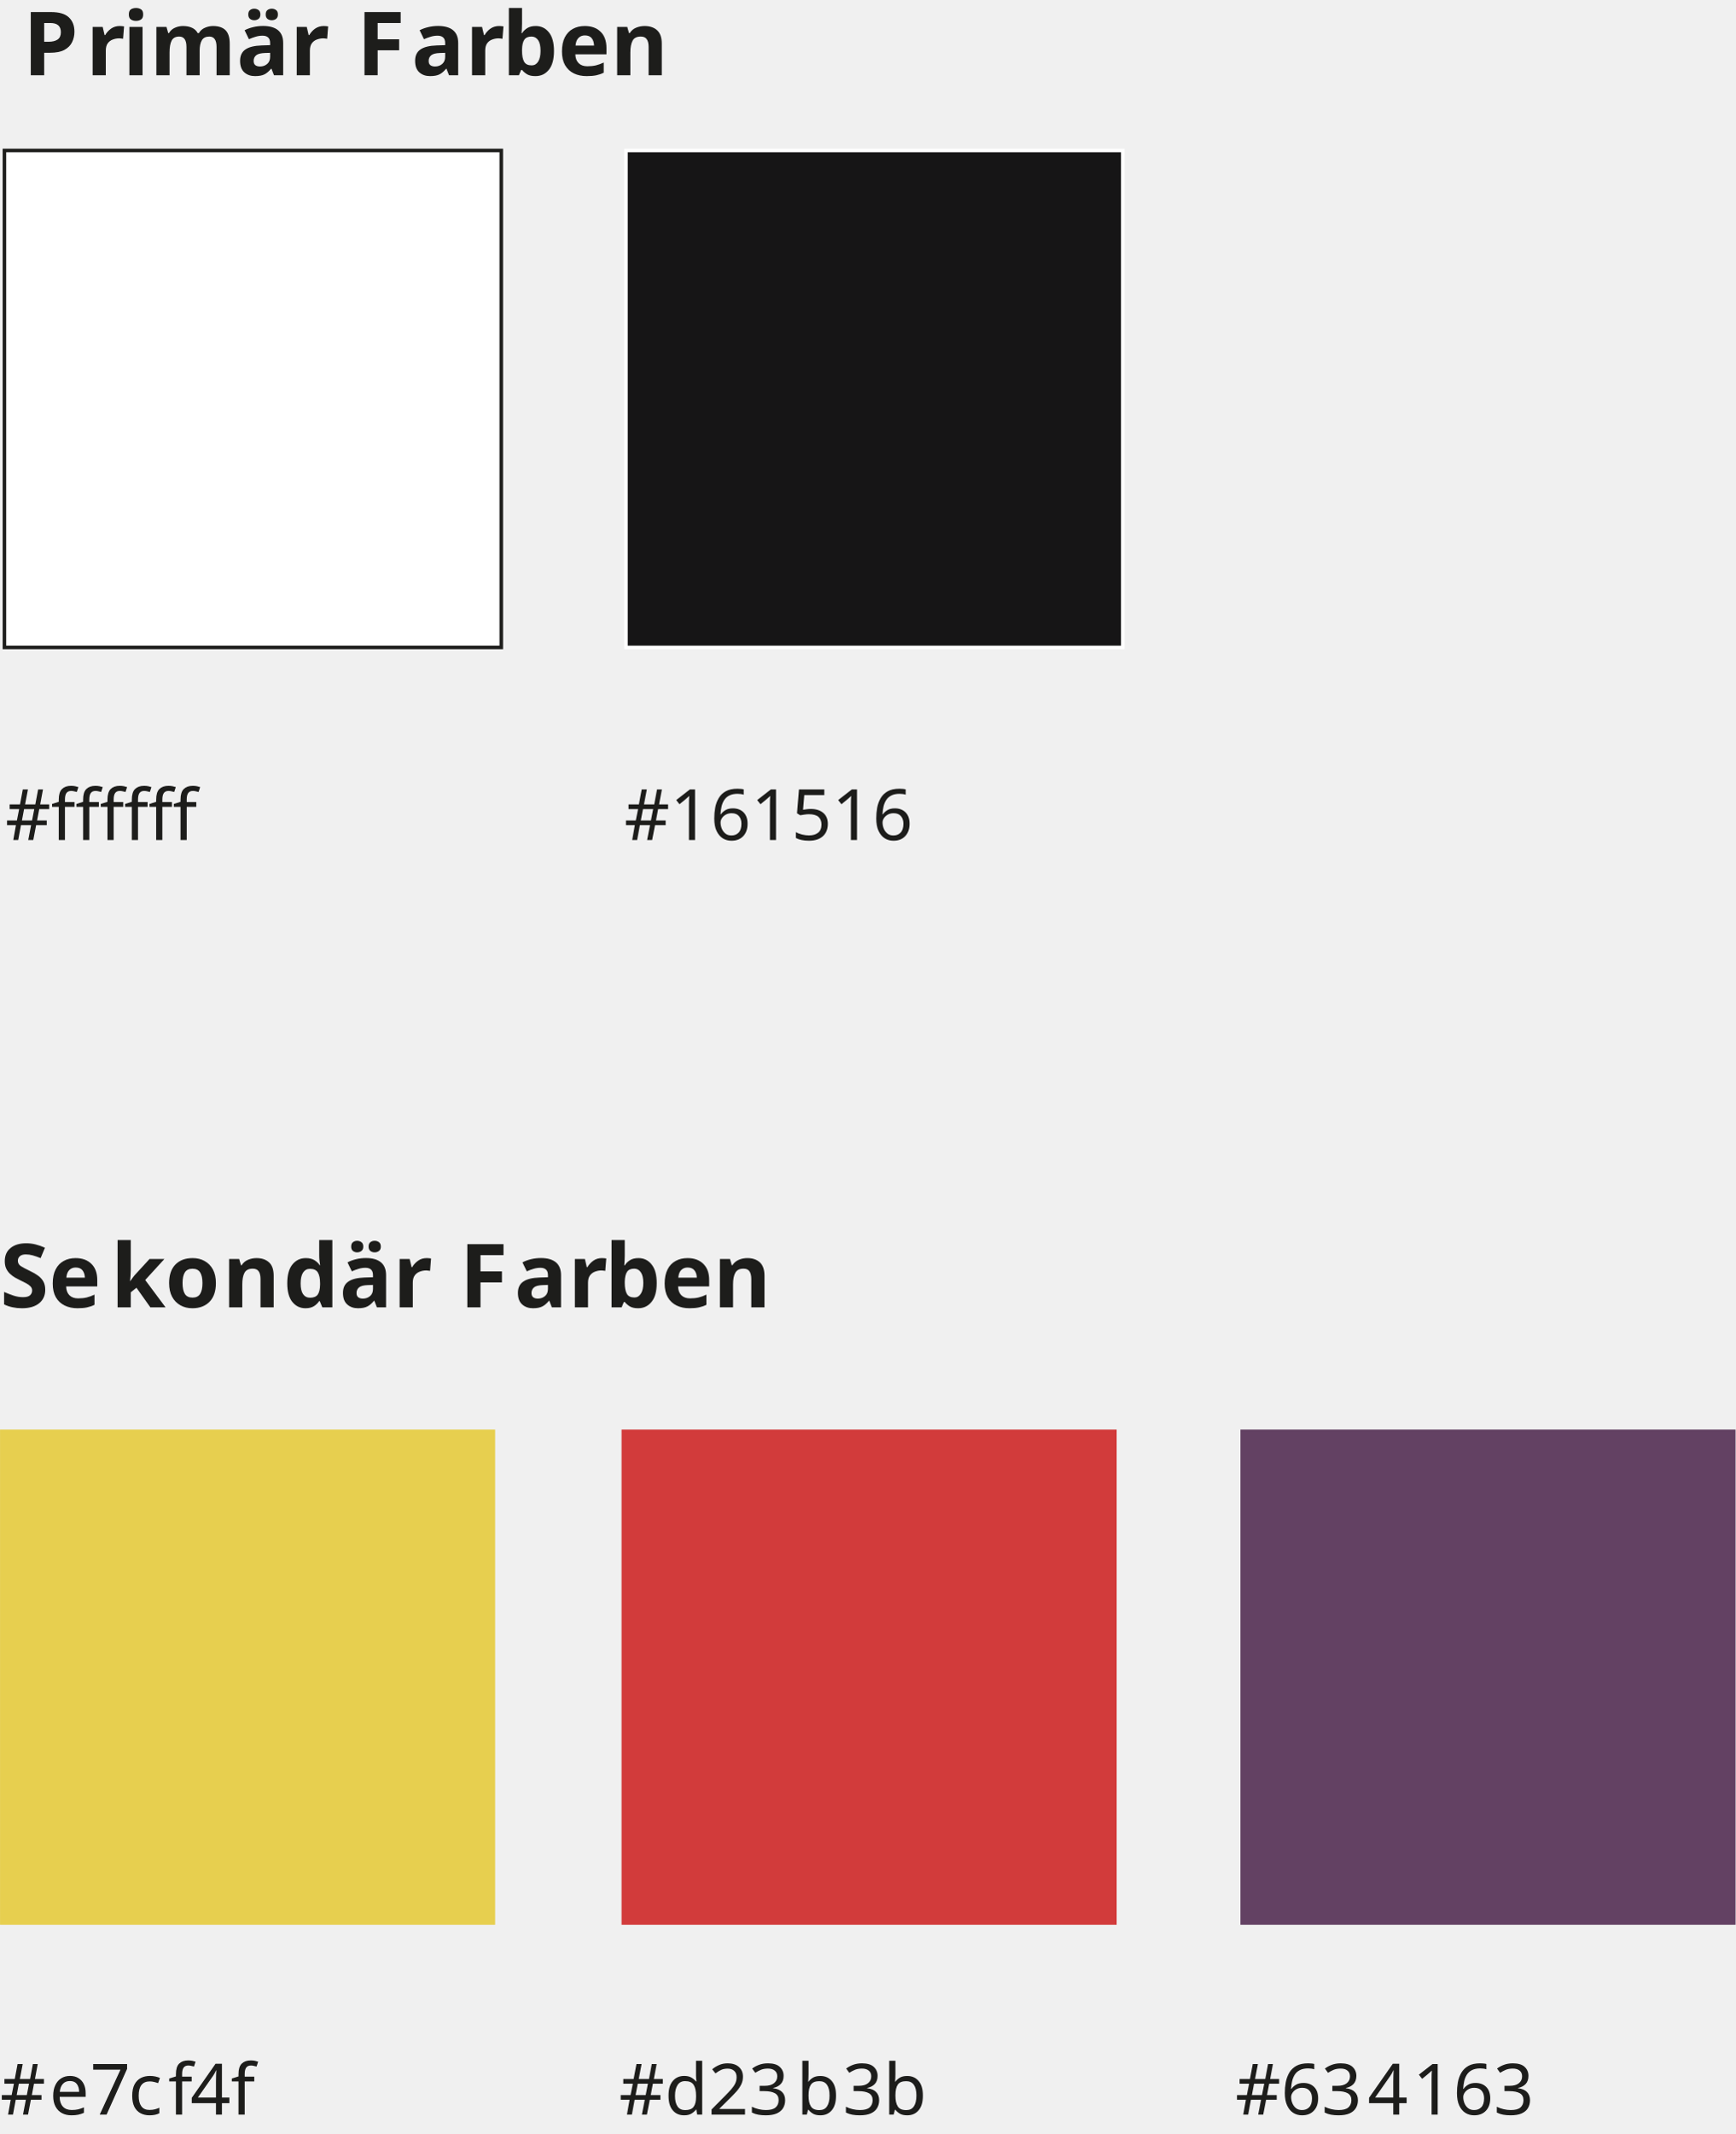
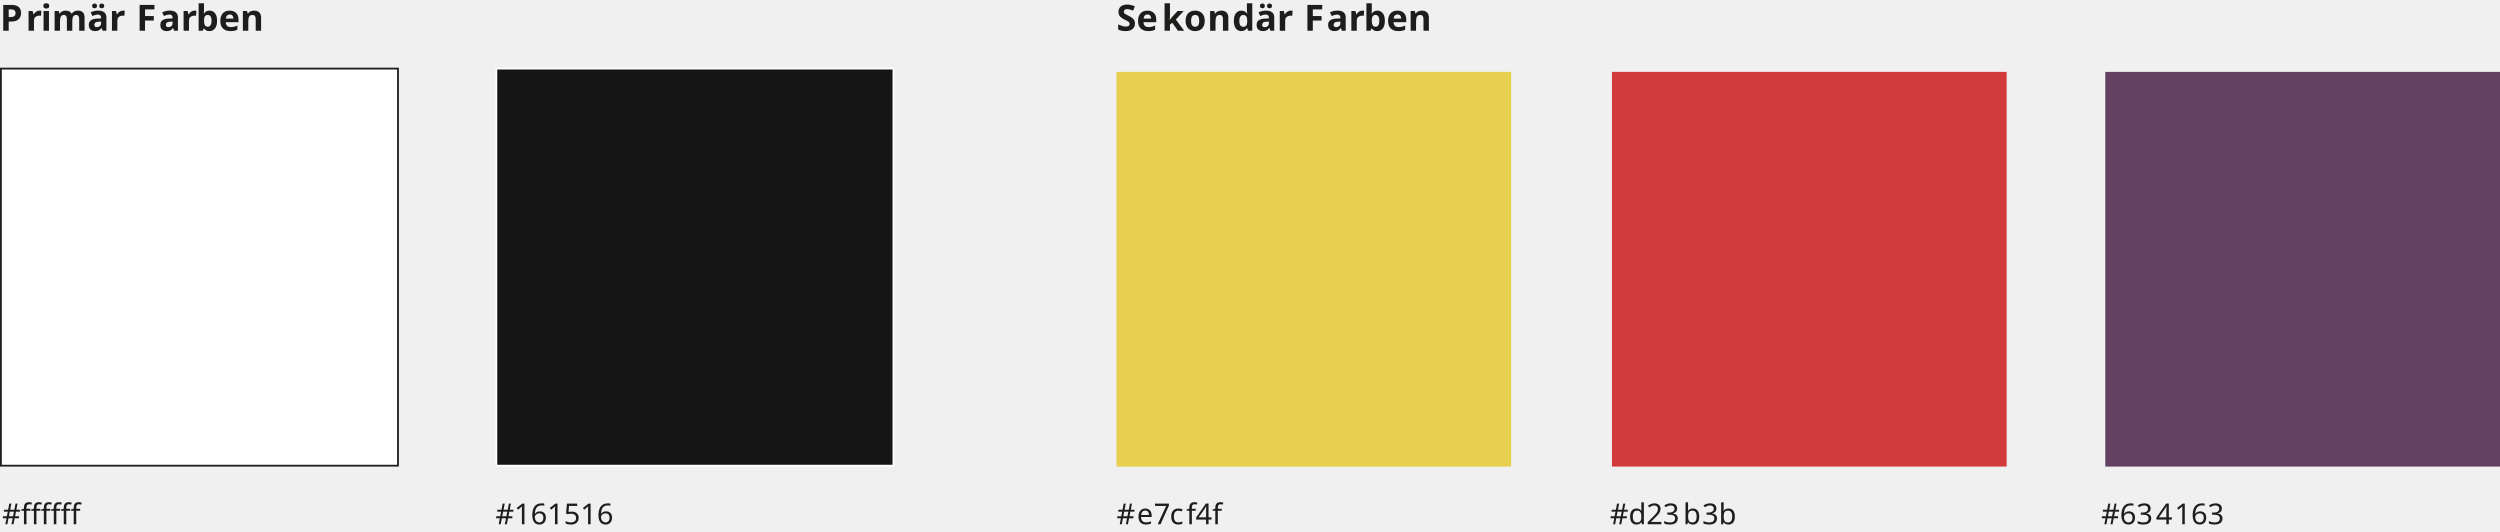
- <svg xmlns="http://www.w3.org/2000/svg" viewBox="0 0 490.3 602.49">
+ <svg xmlns="http://www.w3.org/2000/svg" viewBox="0 0 1382.8 294.2">
  <defs>
-     <style>.cls-1{font-size:25px;font-family:Montserrat-SemiBold, Montserrat;font-weight:600;}.cls-1,.cls-10{fill:#1d1d1b;}.cls-2{letter-spacing:-0.01em;}.cls-3{letter-spacing:-0.01em;}.cls-4{letter-spacing:-0.02em;}.cls-5{letter-spacing:0em;}.cls-6{letter-spacing:0em;}.cls-7{letter-spacing:-0.02em;}.cls-8{letter-spacing:0em;}.cls-9{letter-spacing:0em;}.cls-10{font-size:20px;font-family:Montserrat-Regular, Montserrat;}.cls-11{letter-spacing:-0.03em;}.cls-12{letter-spacing:-0.05em;}.cls-13{letter-spacing:-0.03em;}.cls-14{letter-spacing:-0.02em;}.cls-15{letter-spacing:-0.03em;}.cls-16{fill:#fff;}.cls-17,.cls-20{fill:none;}.cls-17{stroke:#1d1d1b;}.cls-18{fill:#e7cf4f;}.cls-19{fill:#161516;}.cls-20{stroke:#fff;}.cls-21{fill:#d23b3b;}.cls-22{fill:#634163;}</style>
+     <style>.cls-1{font-size:20px;font-family:Montserrat-SemiBold, Montserrat;font-weight:600;}.cls-1,.cls-10{fill:#1d1d1b;}.cls-2{letter-spacing:-0.01em;}.cls-3{letter-spacing:0em;}.cls-4{letter-spacing:-0.02em;}.cls-5{letter-spacing:0em;}.cls-6{letter-spacing:0em;}.cls-7{letter-spacing:-0.02em;}.cls-8{letter-spacing:0em;}.cls-9{letter-spacing:0em;}.cls-10{font-size:16px;font-family:Montserrat-Medium, Montserrat;font-weight:500;}.cls-11{letter-spacing:-0.03em;}.cls-12{letter-spacing:-0.05em;}.cls-13{letter-spacing:-0.02em;}.cls-14{letter-spacing:-0.02em;}.cls-15{fill:#fff;}.cls-16,.cls-19{fill:none;}.cls-16{stroke:#1d1d1b;}.cls-17{fill:#e7cf4f;}.cls-18{fill:#161516;}.cls-19{stroke:#fff;}.cls-20{fill:#d23b3b;}.cls-21{fill:#634163;}</style>
  </defs>
  <g id="Ebene_2" data-name="Ebene 2">
-     <g id="Layer_1" data-name="Layer 1">
-       <text class="cls-1" transform="translate(6.45 21.25)">
+     <g id="Ebene_1-2" data-name="Ebene 1">
+       <text class="cls-1" transform="translate(0 17)">
        <tspan class="cls-2">P</tspan>
-         <tspan class="cls-3" x="17.77" y="0">r</tspan>
-         <tspan x="28.15" y="0">imär </tspan>
-         <tspan class="cls-4" x="94.27" y="0">F</tspan>
-         <tspan x="109.77" y="0">a</tspan>
-         <tspan class="cls-5" x="124.95" y="0">r</tspan>
-         <tspan class="cls-6" x="135.35" y="0">ben</tspan>
+         <tspan class="cls-3" x="14.24" y="0">r</tspan>
+         <tspan x="22.54" y="0">imär </tspan>
+         <tspan class="cls-4" x="75.44" y="0">F</tspan>
+         <tspan class="cls-5" x="87.84" y="0">a</tspan>
+         <tspan class="cls-6" x="99.98" y="0">r</tspan>
+         <tspan x="108.3" y="0">ben</tspan>
      </text>
-       <text class="cls-1" transform="translate(0 369.25)">Se<tspan class="cls-7" x="31.27" y="0">k</tspan>
-         <tspan class="cls-8" x="46.65" y="0">o</tspan>
-         <tspan class="cls-9" x="62.77" y="0">n</tspan>
-         <tspan class="cls-8" x="80.02" y="0">där </tspan>
-         <tspan class="cls-4" x="129.77" y="0">F</tspan>
-         <tspan x="145.27" y="0">a</tspan>
-         <tspan class="cls-3" x="160.45" y="0">r</tspan>
-         <tspan class="cls-6" x="170.82" y="0">ben</tspan>
+       <text class="cls-1" transform="translate(617.56 17)">Se<tspan class="cls-7" x="25.02" y="0">k</tspan>
+         <tspan x="37.32" y="0">o</tspan>
+         <tspan class="cls-8" x="50.22" y="0">n</tspan>
+         <tspan x="64" y="0">där </tspan>
+         <tspan class="cls-4" x="103.8" y="0">F</tspan>
+         <tspan x="116.2" y="0">a</tspan>
+         <tspan class="cls-9" x="128.34" y="0">r</tspan>
+         <tspan x="136.66" y="0">ben</tspan>
      </text>
-       <text class="cls-10" transform="translate(1.49 237.25)">#ffffff</text>
-       <text class="cls-10" transform="translate(0.01 597.25)">#<tspan class="cls-11" x="13.92" y="0">e</tspan>
-         <tspan class="cls-12" x="25.44" y="0">7</tspan>
-         <tspan x="36.24" y="0">c</tspan>
-         <tspan class="cls-13" x="47.5" y="0">f</tspan>
-         <tspan x="53.74" y="0">4f </tspan>
+       <text class="cls-10" transform="translate(1.16 289.99)">#ffffff</text>
+       <text class="cls-10" transform="translate(617.56 289.99)">#<tspan class="cls-11" x="11.25" y="0">e</tspan>
+         <tspan class="cls-12" x="20.61" y="0">7</tspan>
+         <tspan x="29.39" y="0">c</tspan>
+         <tspan class="cls-11" x="38.53" y="0">f</tspan>
+         <tspan x="43.74" y="0">4f</tspan>
      </text>
-       <text class="cls-10" transform="translate(176.33 237.25)">#161516</text>
-       <text class="cls-10" transform="translate(174.85 597.25)">#d23<tspan class="cls-14" x="50.12" y="0">b</tspan>
-         <tspan x="63.22" y="0">3b</tspan>
+       <text class="cls-10" transform="translate(274.04 289.99)">#161516</text>
+       <text class="cls-10" transform="translate(890.44 289.99)">#d23<tspan class="cls-13" x="40.5" y="0">b</tspan>
+         <tspan x="51.04" y="0">3b</tspan>
      </text>
-       <text class="cls-10" transform="translate(348.96 597.25)">#63<tspan class="cls-15" x="37.38" y="0">4</tspan>
-         <tspan x="50.1" y="0">163</tspan>
+       <text class="cls-10" transform="translate(1162.17 289.99)">#63<tspan class="cls-14" x="30.27" y="0">4</tspan>
+         <tspan x="40.59" y="0">163</tspan>
      </text>
-       <rect class="cls-16" x="1.25" y="42.5" width="140.36" height="140.36" />
-       <rect class="cls-17" x="1.25" y="42.5" width="140.36" height="140.36" />
-       <rect class="cls-18" x="0.01" y="403.76" width="139.87" height="139.87" />
-       <rect class="cls-19" x="176.83" y="42.5" width="140.36" height="140.36" />
-       <rect class="cls-20" x="176.83" y="42.5" width="140.36" height="140.36" />
-       <rect class="cls-21" x="175.59" y="403.76" width="139.87" height="139.87" />
-       <rect class="cls-22" x="350.43" y="403.76" width="139.87" height="139.87" />
+       <rect class="cls-15" x="0.5" y="37.94" width="219.63" height="219.63" />
+       <rect class="cls-16" x="0.5" y="37.94" width="219.63" height="219.63" />
+       <rect class="cls-17" x="617.56" y="39.76" width="218.31" height="218.31" />
+       <rect class="cls-18" x="274.55" y="37.94" width="219.63" height="219.63" />
+       <rect class="cls-19" x="274.55" y="37.94" width="219.63" height="219.63" />
+       <rect class="cls-20" x="891.61" y="39.76" width="218.31" height="218.31" />
+       <rect class="cls-21" x="1164.49" y="39.76" width="218.31" height="218.31" />
    </g>
  </g>
</svg>
